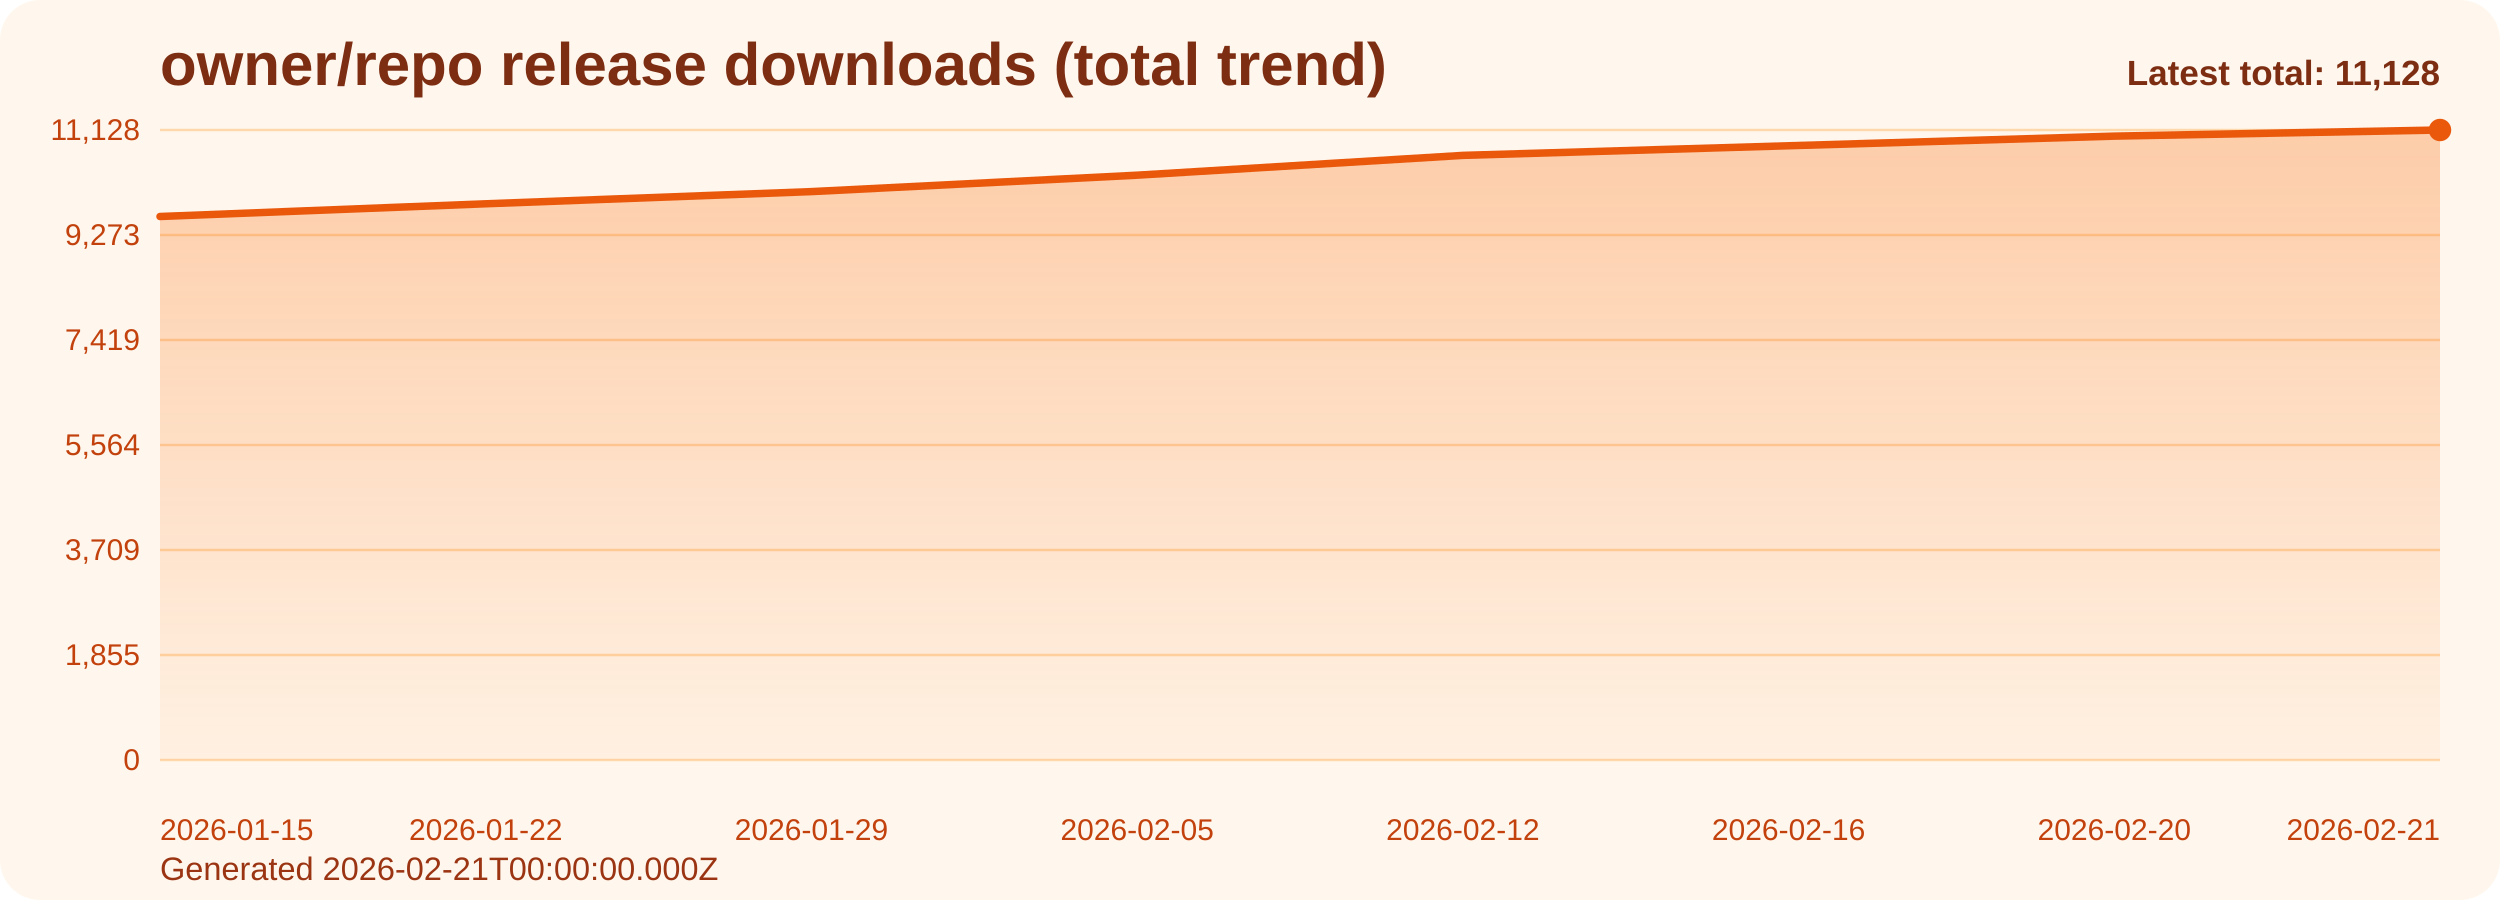
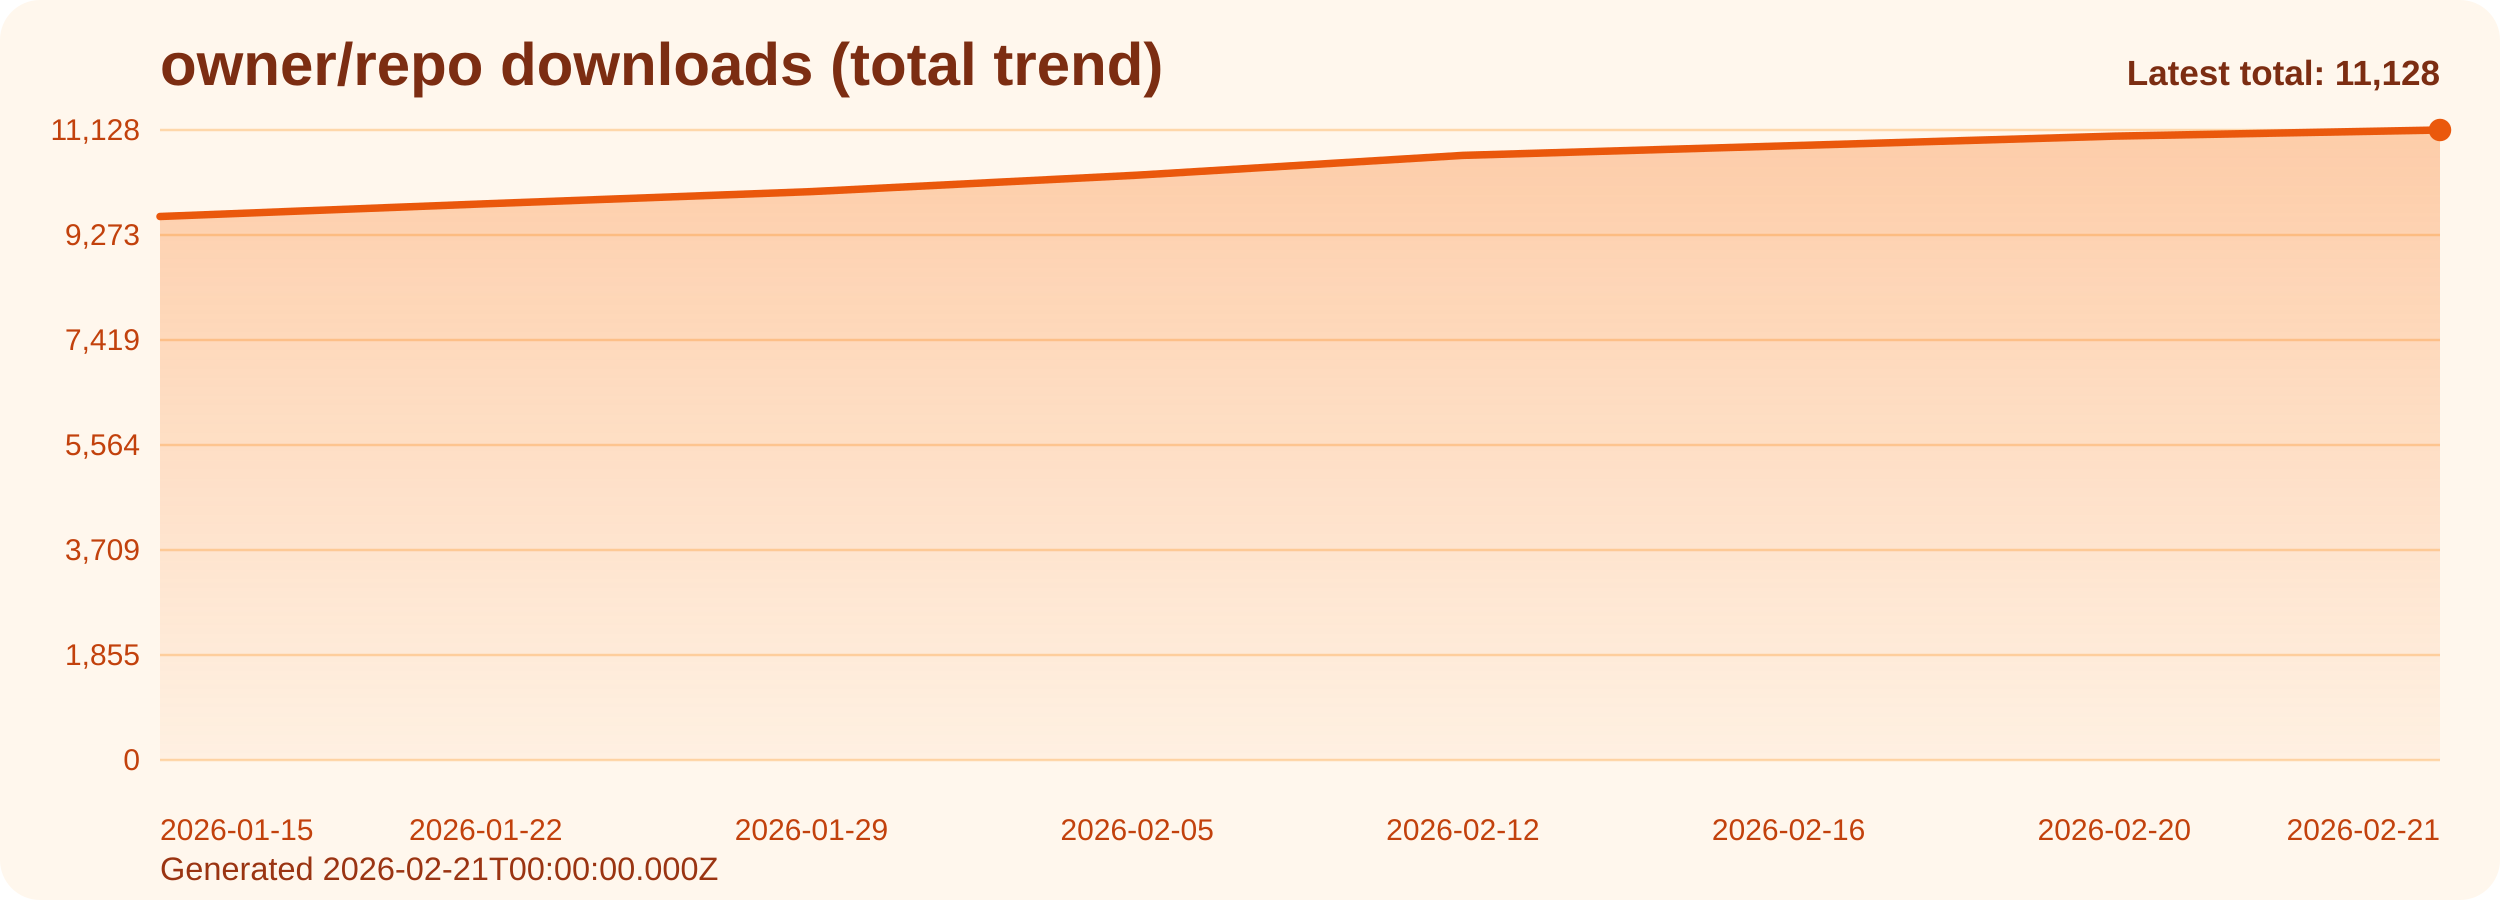
- <svg xmlns="http://www.w3.org/2000/svg" viewBox="0 0 1000 360" role="img" aria-label="owner/repo release downloads (total trend) chart">
+ <svg xmlns="http://www.w3.org/2000/svg" viewBox="0 0 1000 360" role="img" aria-label="owner/repo downloads (total trend) chart">
  <defs>
    <linearGradient id="fill-total-trend-orange" x1="0" y1="0" x2="0" y2="1">
      <stop offset="0%" stop-color="#f97316" stop-opacity="0.32" />
      <stop offset="100%" stop-color="#f97316" stop-opacity="0.05" />
    </linearGradient>
    <style>
      .bg { fill: #fff7ed; }
      .title { font: 700 24px Arial, sans-serif; fill: #7c2d12; }
      .sub { font: 400 13px Arial, sans-serif; fill: #9a3412; }
      .grid { stroke: #fed7aa; stroke-width: 1; }
      .axis { font: 400 12px Arial, sans-serif; fill: #c2410c; }
      .line { fill: none; stroke: #ea580c; stroke-width: 3; stroke-linecap: round; stroke-linejoin: round; }
      .dot { fill: #ea580c; }
      .value { font: 600 11px Arial, sans-serif; fill: #9a3412; }
      .latest { font: 700 14px Arial, sans-serif; fill: #7c2d12; }
    </style>
  </defs>
  <rect class="bg" x="0" y="0" width="1000" height="360" rx="16" />
-   <text class="title" x="64" y="34">owner/repo release downloads (total trend)</text>
+   <text class="title" x="64" y="34">owner/repo downloads (total trend)</text>
  <text class="sub" x="64" y="352">Generated 2026-02-21T00:00:00.000Z</text>
  <line x1="64" y1="52.00" x2="976" y2="52.00" class="grid" />
  <text x="56" y="56.00" text-anchor="end" class="axis">11,128</text>
  <line x1="64" y1="94.00" x2="976" y2="94.00" class="grid" />
  <text x="56" y="98.00" text-anchor="end" class="axis">9,273</text>
  <line x1="64" y1="136.00" x2="976" y2="136.00" class="grid" />
  <text x="56" y="140.00" text-anchor="end" class="axis">7,419</text>
  <line x1="64" y1="178.00" x2="976" y2="178.00" class="grid" />
  <text x="56" y="182.00" text-anchor="end" class="axis">5,564</text>
  <line x1="64" y1="220.00" x2="976" y2="220.00" class="grid" />
  <text x="56" y="224.00" text-anchor="end" class="axis">3,709</text>
  <line x1="64" y1="262.00" x2="976" y2="262.00" class="grid" />
  <text x="56" y="266.00" text-anchor="end" class="axis">1,855</text>
  <line x1="64" y1="304.00" x2="976" y2="304.00" class="grid" />
  <text x="56" y="308.00" text-anchor="end" class="axis">0</text>
  <path d="M 64.00 304 L 64.00 86.60 L 194.29 81.51 L 324.57 76.64 L 454.86 70.07 L 585.14 62.15 L 715.43 58.30 L 845.71 54.45 L 976.00 52.00 L 976.00 304 Z" fill="url(#fill-total-trend-orange)" />
  <polyline class="line" points="64.00,86.60 194.29,81.51 324.57,76.64 454.86,70.07 585.14,62.15 715.43,58.30 845.71,54.45 976.00,52.00" />
  <circle class="dot" cx="976.00" cy="52.00" r="4.5" />
  <text class="axis" x="64.00" y="336" text-anchor="start">2026-01-15</text>
  <text class="axis" x="194.29" y="336" text-anchor="middle">2026-01-22</text>
  <text class="axis" x="324.57" y="336" text-anchor="middle">2026-01-29</text>
  <text class="axis" x="454.86" y="336" text-anchor="middle">2026-02-05</text>
  <text class="axis" x="585.14" y="336" text-anchor="middle">2026-02-12</text>
  <text class="axis" x="715.43" y="336" text-anchor="middle">2026-02-16</text>
  <text class="axis" x="845.71" y="336" text-anchor="middle">2026-02-20</text>
  <text class="axis" x="976.00" y="336" text-anchor="end">2026-02-21</text>
  <text class="latest" x="976" y="34" text-anchor="end">Latest total: 11,128</text>
</svg>
